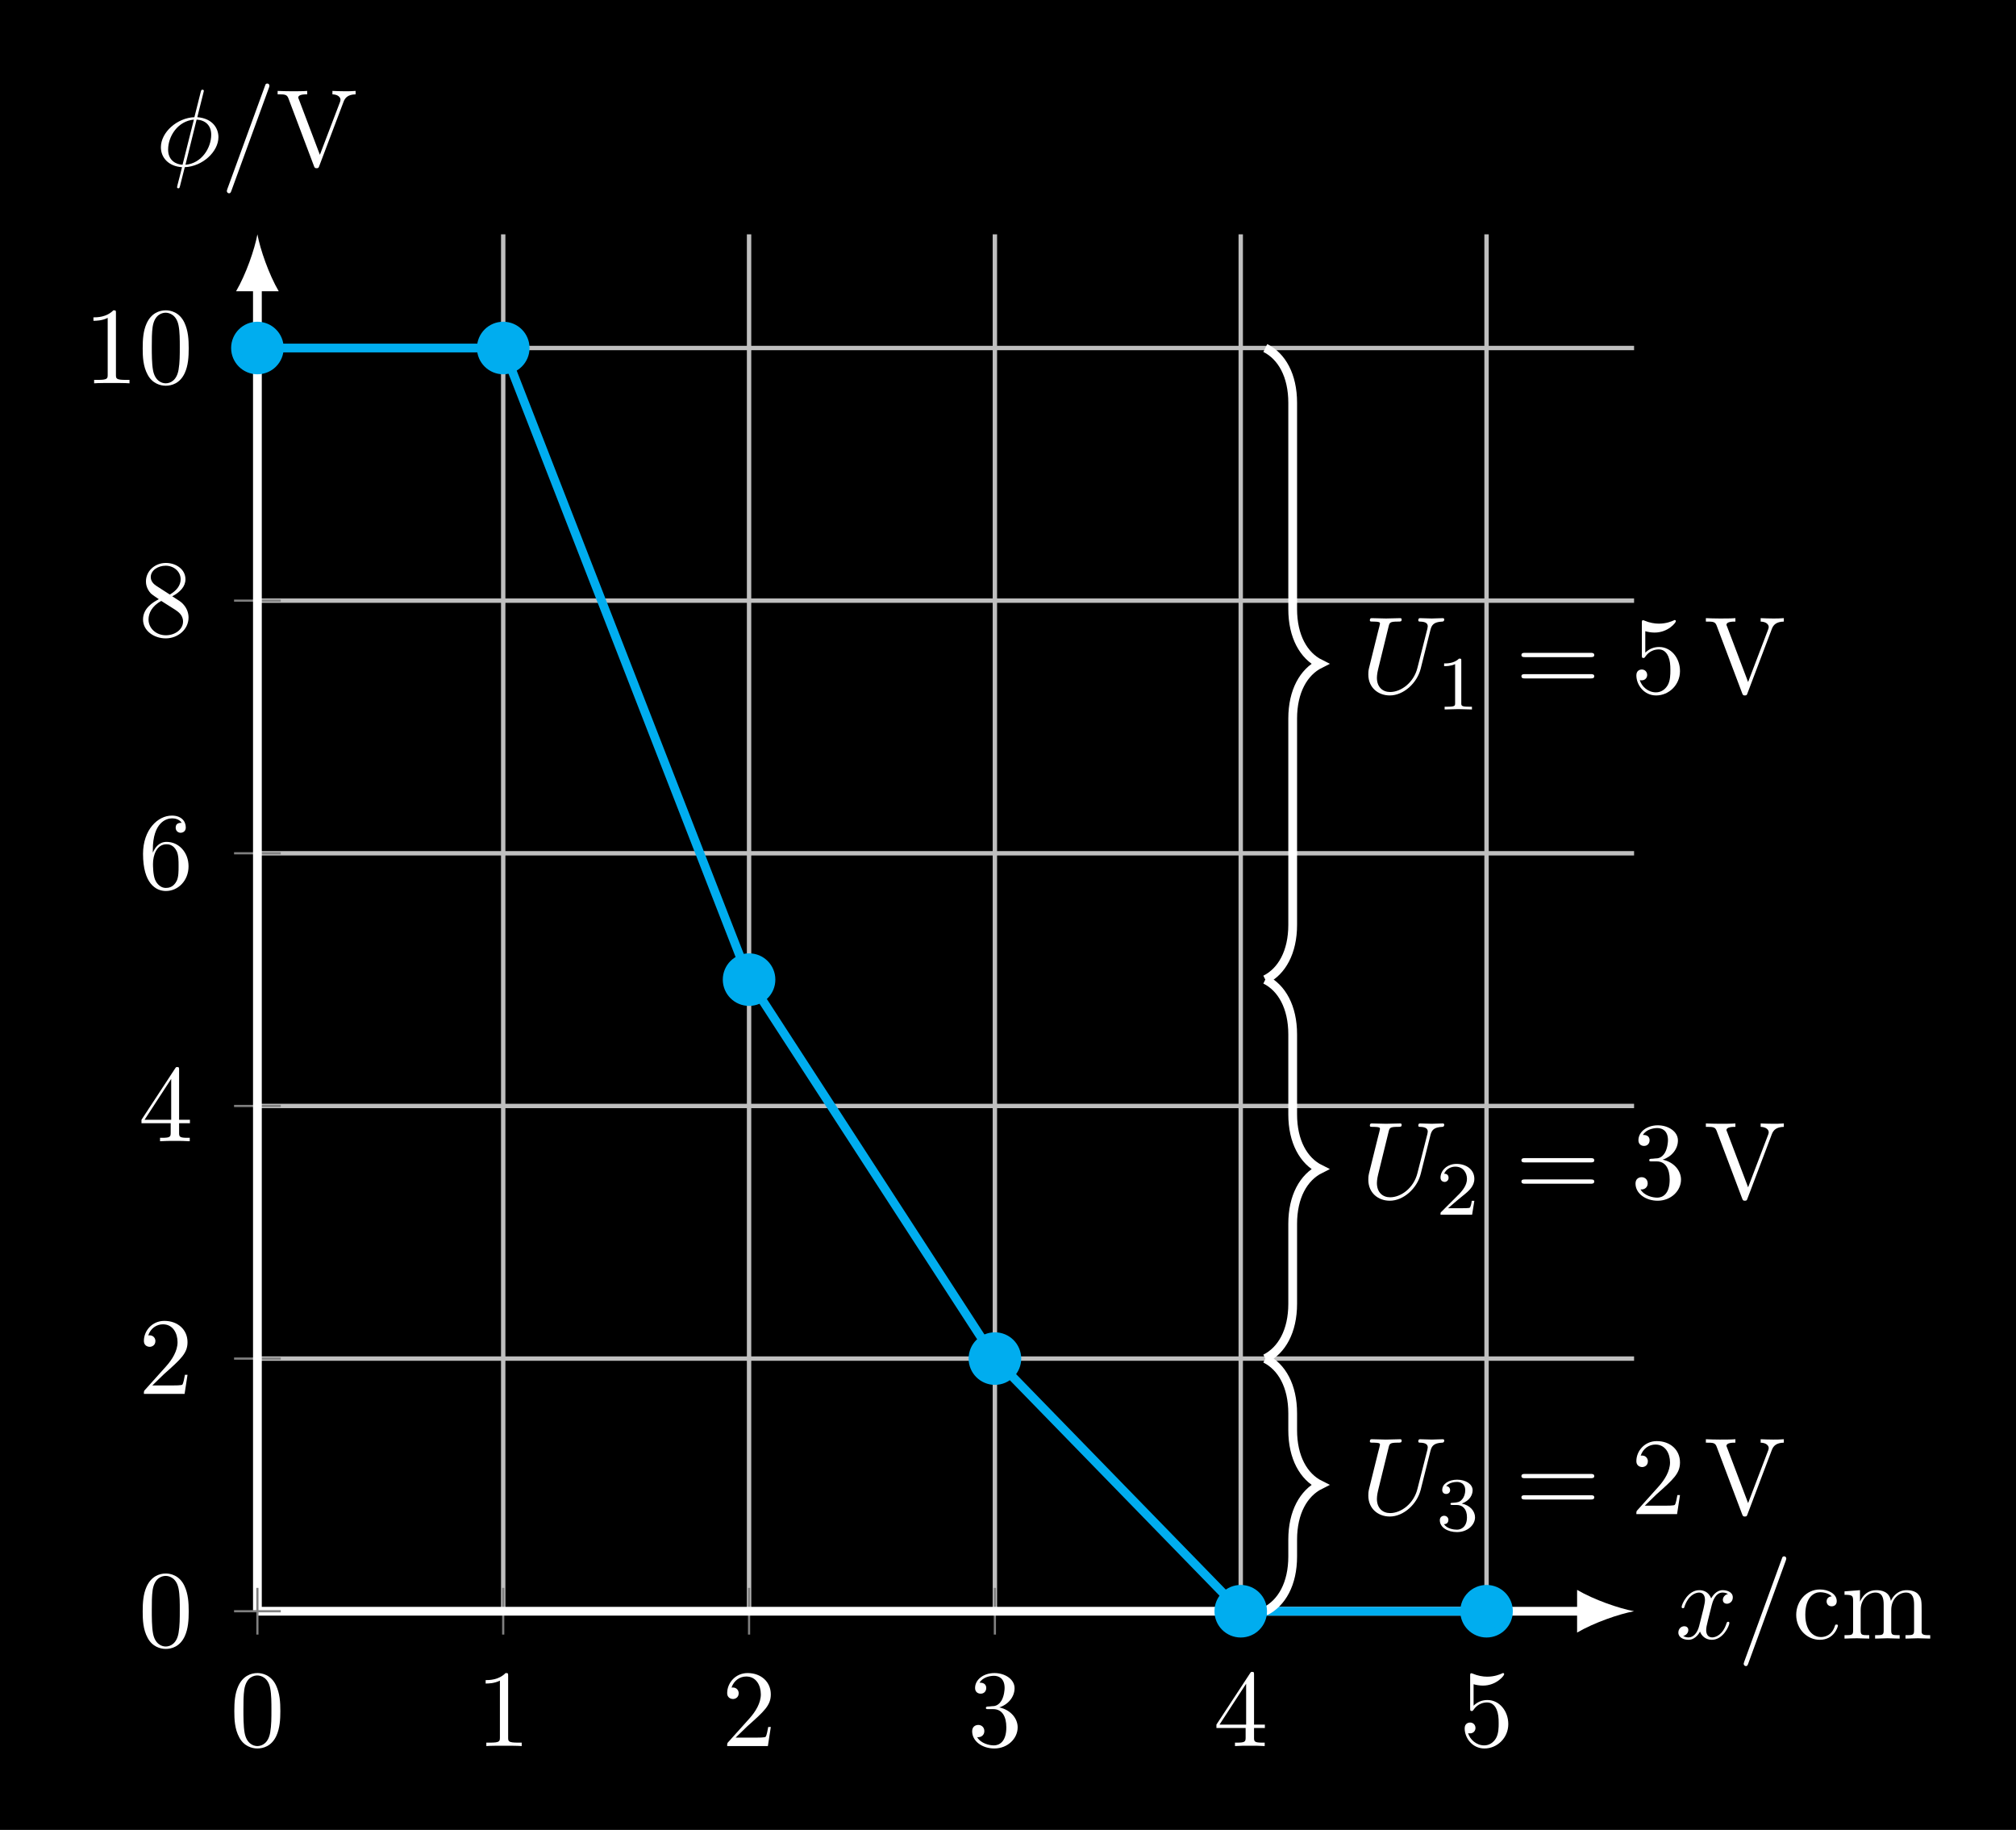
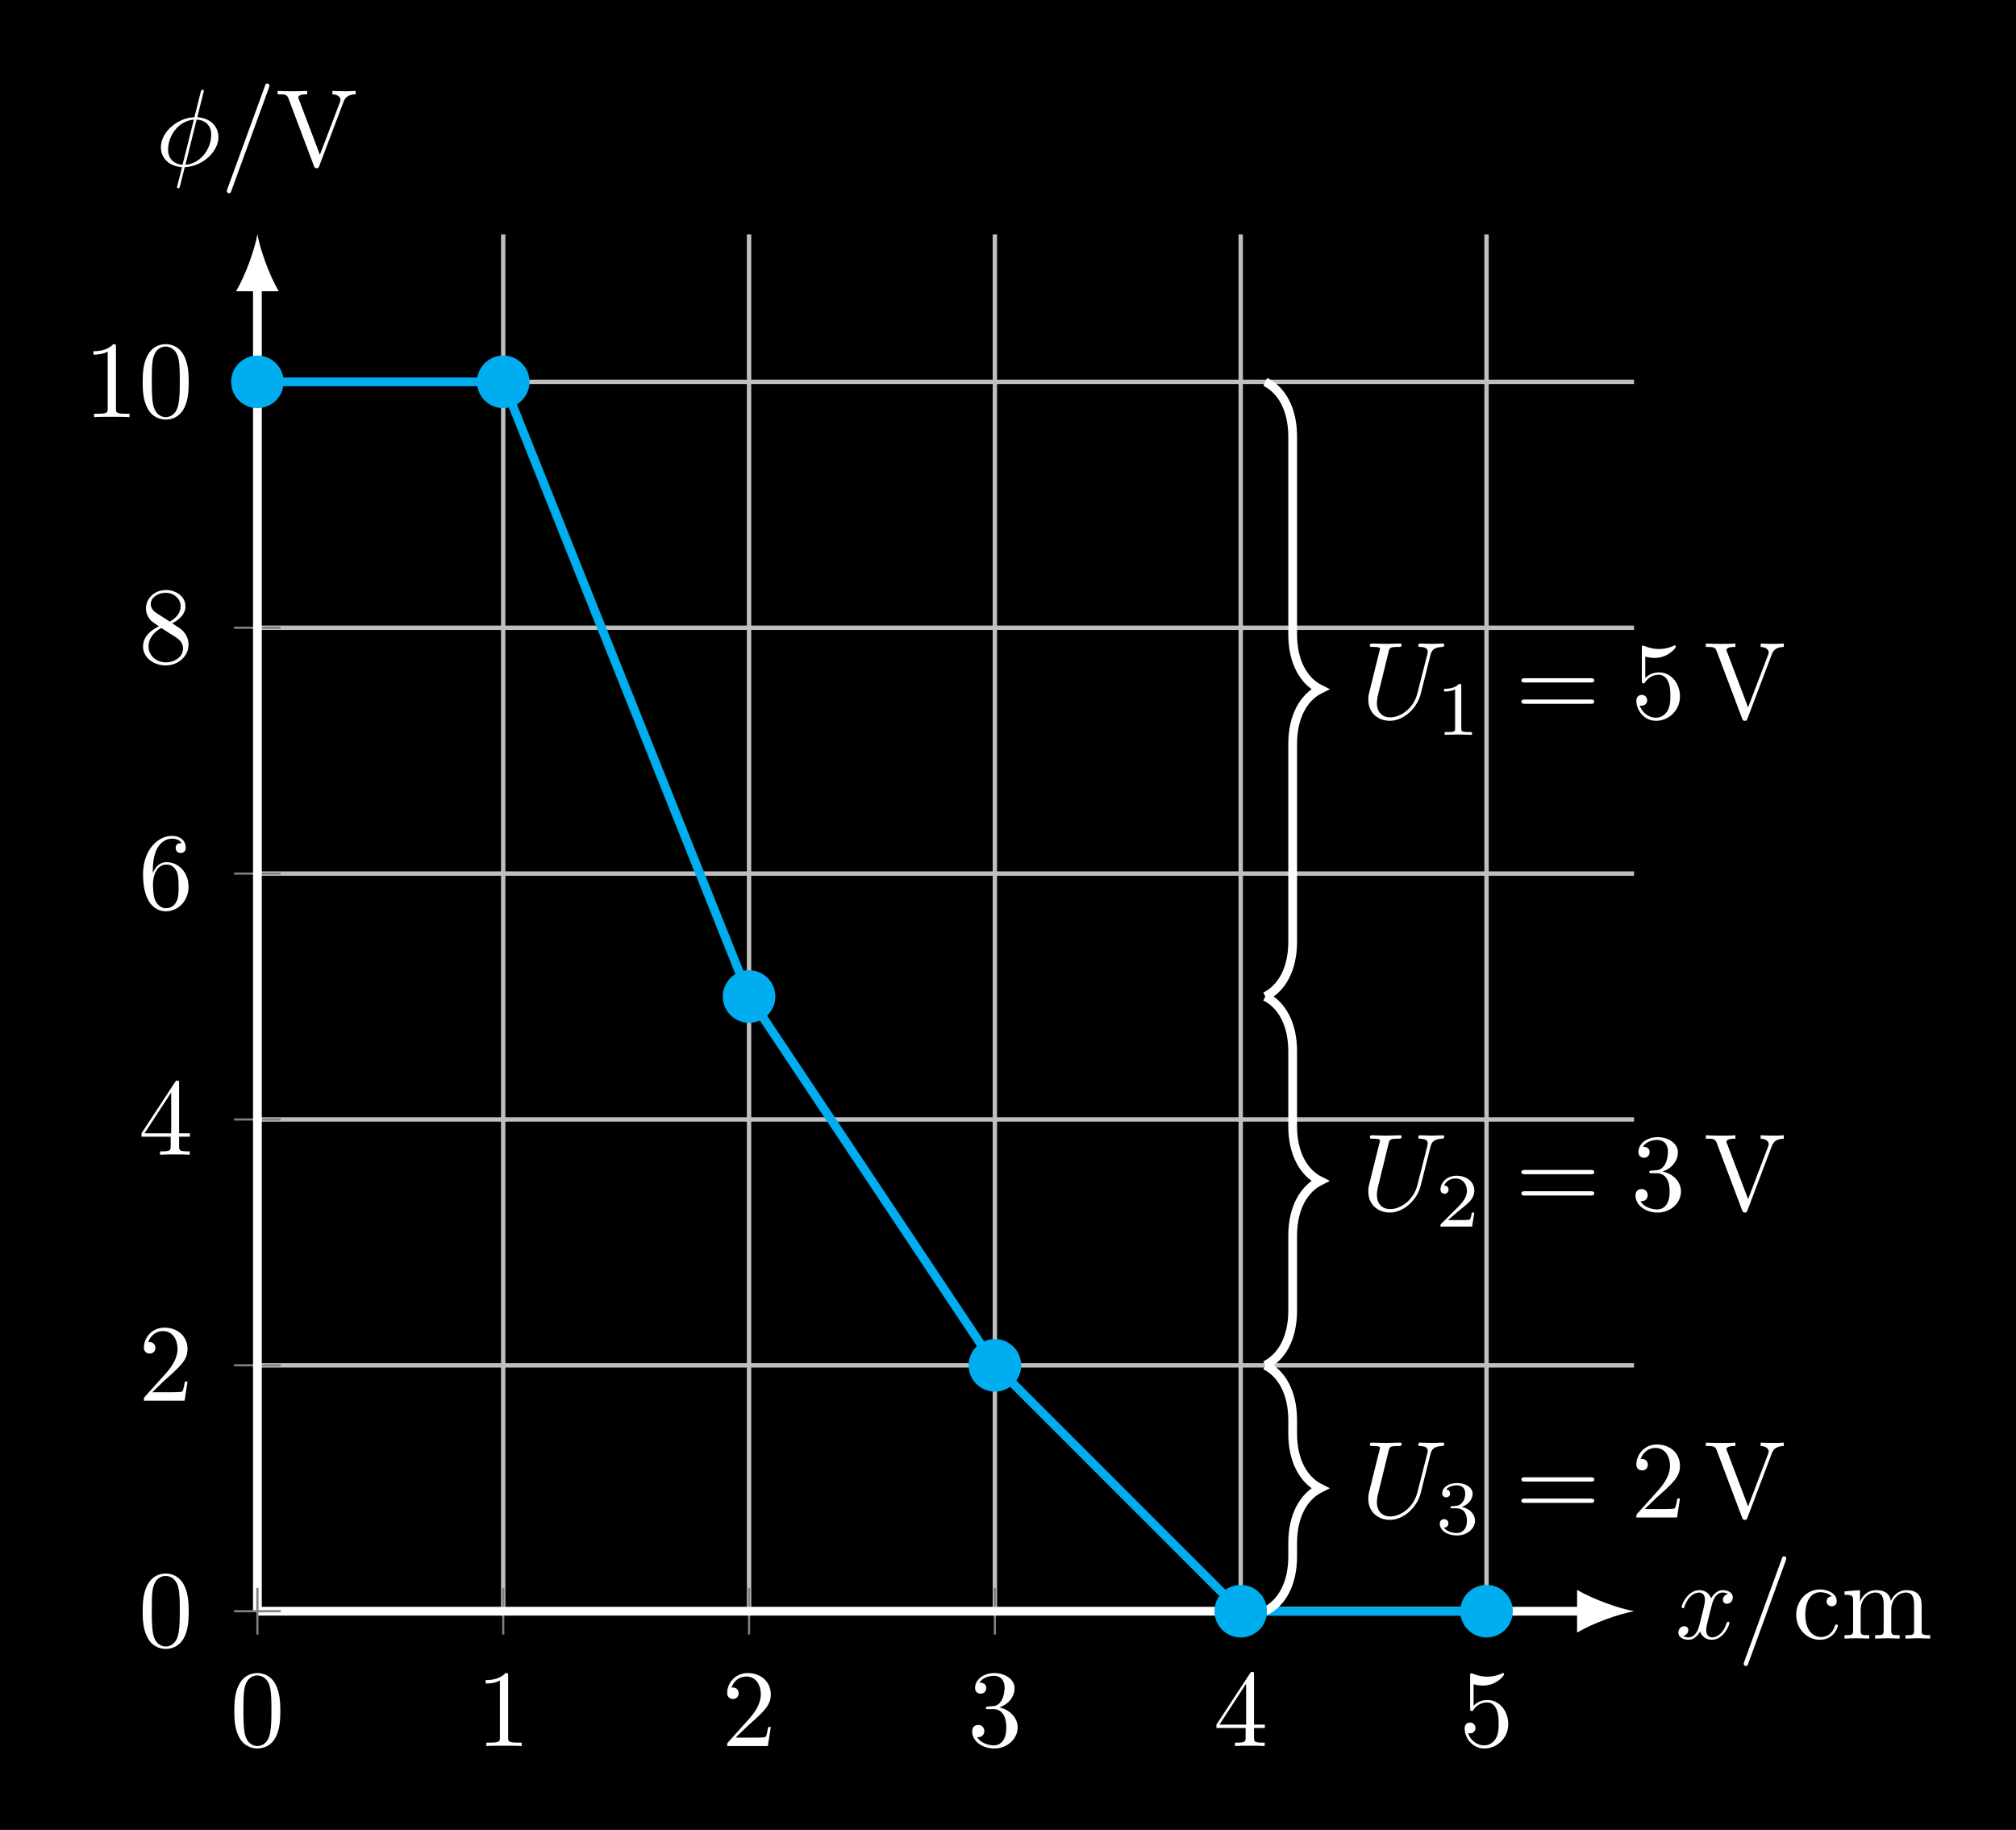
- <svg xmlns="http://www.w3.org/2000/svg" xmlns:xlink="http://www.w3.org/1999/xlink" width="183.41pt" height="166.438pt" viewBox="0 0 183.41 166.438" version="1.1">
+ <svg xmlns="http://www.w3.org/2000/svg" xmlns:xlink="http://www.w3.org/1999/xlink" width="183.412pt" height="166.439pt" viewBox="0 0 183.412 166.439" version="1.1">
  <defs>
    <g>
      <symbol overflow="visible" id="glyph0-0">
        <path style="stroke:none;" d="" />
      </symbol>
      <symbol overflow="visible" id="glyph0-1">
        <path style="stroke:none;" d="M 2.938 -6.375 C 2.938 -6.625 2.938 -6.641 2.703 -6.641 C 2.078 -6 1.203 -6 0.891 -6 L 0.891 -5.688 C 1.094 -5.688 1.672 -5.688 2.188 -5.953 L 2.188 -0.781 C 2.188 -0.422 2.156 -0.312 1.266 -0.312 L 0.953 -0.312 L 0.953 0 C 1.297 -0.031 2.156 -0.031 2.562 -0.031 C 2.953 -0.031 3.828 -0.031 4.172 0 L 4.172 -0.312 L 3.859 -0.312 C 2.953 -0.312 2.938 -0.422 2.938 -0.781 Z M 2.938 -6.375 " />
      </symbol>
      <symbol overflow="visible" id="glyph0-2">
        <path style="stroke:none;" d="M 1.266 -0.766 L 2.328 -1.797 C 3.875 -3.172 4.469 -3.703 4.469 -4.703 C 4.469 -5.844 3.578 -6.641 2.359 -6.641 C 1.234 -6.641 0.5 -5.719 0.5 -4.828 C 0.5 -4.281 1 -4.281 1.031 -4.281 C 1.203 -4.281 1.547 -4.391 1.547 -4.812 C 1.547 -5.062 1.359 -5.328 1.016 -5.328 C 0.938 -5.328 0.922 -5.328 0.891 -5.312 C 1.109 -5.969 1.656 -6.328 2.234 -6.328 C 3.141 -6.328 3.562 -5.516 3.562 -4.703 C 3.562 -3.906 3.078 -3.125 2.516 -2.5 L 0.609 -0.375 C 0.5 -0.266 0.5 -0.234 0.5 0 L 4.203 0 L 4.469 -1.734 L 4.234 -1.734 C 4.172 -1.438 4.109 -1 4 -0.844 C 3.938 -0.766 3.281 -0.766 3.062 -0.766 Z M 1.266 -0.766 " />
      </symbol>
      <symbol overflow="visible" id="glyph0-3">
        <path style="stroke:none;" d="M 2.891 -3.516 C 3.703 -3.781 4.281 -4.469 4.281 -5.266 C 4.281 -6.078 3.406 -6.641 2.453 -6.641 C 1.453 -6.641 0.688 -6.047 0.688 -5.281 C 0.688 -4.953 0.906 -4.766 1.203 -4.766 C 1.5 -4.766 1.703 -4.984 1.703 -5.281 C 1.703 -5.766 1.234 -5.766 1.094 -5.766 C 1.391 -6.266 2.047 -6.391 2.406 -6.391 C 2.828 -6.391 3.375 -6.172 3.375 -5.281 C 3.375 -5.156 3.344 -4.578 3.094 -4.141 C 2.797 -3.656 2.453 -3.625 2.203 -3.625 C 2.125 -3.609 1.891 -3.594 1.812 -3.594 C 1.734 -3.578 1.672 -3.562 1.672 -3.469 C 1.672 -3.359 1.734 -3.359 1.906 -3.359 L 2.344 -3.359 C 3.156 -3.359 3.531 -2.688 3.531 -1.703 C 3.531 -0.344 2.844 -0.062 2.406 -0.062 C 1.969 -0.062 1.219 -0.234 0.875 -0.812 C 1.219 -0.766 1.531 -0.984 1.531 -1.359 C 1.531 -1.719 1.266 -1.922 0.984 -1.922 C 0.734 -1.922 0.422 -1.781 0.422 -1.344 C 0.422 -0.438 1.344 0.219 2.438 0.219 C 3.656 0.219 4.562 -0.688 4.562 -1.703 C 4.562 -2.516 3.922 -3.297 2.891 -3.516 Z M 2.891 -3.516 " />
      </symbol>
      <symbol overflow="visible" id="glyph0-4">
        <path style="stroke:none;" d="M 2.938 -1.641 L 2.938 -0.781 C 2.938 -0.422 2.906 -0.312 2.172 -0.312 L 1.969 -0.312 L 1.969 0 C 2.375 -0.031 2.891 -0.031 3.312 -0.031 C 3.734 -0.031 4.25 -0.031 4.672 0 L 4.672 -0.312 L 4.453 -0.312 C 3.719 -0.312 3.703 -0.422 3.703 -0.781 L 3.703 -1.641 L 4.688 -1.641 L 4.688 -1.953 L 3.703 -1.953 L 3.703 -6.484 C 3.703 -6.688 3.703 -6.75 3.531 -6.75 C 3.453 -6.75 3.422 -6.75 3.344 -6.625 L 0.281 -1.953 L 0.281 -1.641 Z M 2.984 -1.953 L 0.562 -1.953 L 2.984 -5.672 Z M 2.984 -1.953 " />
      </symbol>
      <symbol overflow="visible" id="glyph0-5">
        <path style="stroke:none;" d="M 4.469 -2 C 4.469 -3.188 3.656 -4.188 2.578 -4.188 C 2.109 -4.188 1.672 -4.031 1.312 -3.672 L 1.312 -5.625 C 1.516 -5.562 1.844 -5.5 2.156 -5.5 C 3.391 -5.5 4.094 -6.406 4.094 -6.531 C 4.094 -6.594 4.062 -6.641 3.984 -6.641 C 3.984 -6.641 3.953 -6.641 3.906 -6.609 C 3.703 -6.516 3.219 -6.312 2.547 -6.312 C 2.156 -6.312 1.688 -6.391 1.219 -6.594 C 1.141 -6.625 1.125 -6.625 1.109 -6.625 C 1 -6.625 1 -6.547 1 -6.391 L 1 -3.438 C 1 -3.266 1 -3.188 1.141 -3.188 C 1.219 -3.188 1.234 -3.203 1.281 -3.266 C 1.391 -3.422 1.75 -3.969 2.562 -3.969 C 3.078 -3.969 3.328 -3.516 3.406 -3.328 C 3.562 -2.953 3.594 -2.578 3.594 -2.078 C 3.594 -1.719 3.594 -1.125 3.344 -0.703 C 3.109 -0.312 2.734 -0.062 2.281 -0.062 C 1.562 -0.062 0.984 -0.594 0.812 -1.172 C 0.844 -1.172 0.875 -1.156 0.984 -1.156 C 1.312 -1.156 1.484 -1.406 1.484 -1.641 C 1.484 -1.891 1.312 -2.141 0.984 -2.141 C 0.844 -2.141 0.5 -2.062 0.5 -1.609 C 0.5 -0.75 1.188 0.219 2.297 0.219 C 3.453 0.219 4.469 -0.734 4.469 -2 Z M 4.469 -2 " />
      </symbol>
      <symbol overflow="visible" id="glyph0-6">
        <path style="stroke:none;" d="M 1.312 -3.266 L 1.312 -3.516 C 1.312 -6.031 2.547 -6.391 3.062 -6.391 C 3.297 -6.391 3.719 -6.328 3.938 -5.984 C 3.781 -5.984 3.391 -5.984 3.391 -5.547 C 3.391 -5.234 3.625 -5.078 3.844 -5.078 C 4 -5.078 4.312 -5.172 4.312 -5.562 C 4.312 -6.156 3.875 -6.641 3.047 -6.641 C 1.766 -6.641 0.422 -5.359 0.422 -3.156 C 0.422 -0.484 1.578 0.219 2.5 0.219 C 3.609 0.219 4.562 -0.719 4.562 -2.031 C 4.562 -3.297 3.672 -4.25 2.562 -4.25 C 1.891 -4.25 1.516 -3.75 1.312 -3.266 Z M 2.5 -0.062 C 1.875 -0.062 1.578 -0.656 1.516 -0.812 C 1.328 -1.281 1.328 -2.078 1.328 -2.25 C 1.328 -3.031 1.656 -4.031 2.547 -4.031 C 2.719 -4.031 3.172 -4.031 3.484 -3.406 C 3.656 -3.047 3.656 -2.531 3.656 -2.047 C 3.656 -1.562 3.656 -1.062 3.484 -0.703 C 3.188 -0.109 2.734 -0.062 2.5 -0.062 Z M 2.5 -0.062 " />
      </symbol>
      <symbol overflow="visible" id="glyph0-7">
        <path style="stroke:none;" d="M 1.625 -4.562 C 1.172 -4.859 1.125 -5.188 1.125 -5.359 C 1.125 -5.969 1.781 -6.391 2.484 -6.391 C 3.203 -6.391 3.844 -5.875 3.844 -5.156 C 3.844 -4.578 3.453 -4.109 2.859 -3.766 Z M 3.078 -3.609 C 3.797 -3.984 4.281 -4.5 4.281 -5.156 C 4.281 -6.078 3.406 -6.641 2.5 -6.641 C 1.5 -6.641 0.688 -5.906 0.688 -4.969 C 0.688 -4.797 0.703 -4.344 1.125 -3.875 C 1.234 -3.766 1.609 -3.516 1.859 -3.344 C 1.281 -3.047 0.422 -2.5 0.422 -1.5 C 0.422 -0.453 1.438 0.219 2.484 0.219 C 3.609 0.219 4.562 -0.609 4.562 -1.672 C 4.562 -2.031 4.453 -2.484 4.062 -2.906 C 3.875 -3.109 3.719 -3.203 3.078 -3.609 Z M 2.078 -3.188 L 3.312 -2.406 C 3.594 -2.219 4.062 -1.922 4.062 -1.312 C 4.062 -0.578 3.312 -0.062 2.5 -0.062 C 1.641 -0.062 0.922 -0.672 0.922 -1.5 C 0.922 -2.078 1.234 -2.719 2.078 -3.188 Z M 2.078 -3.188 " />
      </symbol>
      <symbol overflow="visible" id="glyph0-8">
        <path style="stroke:none;" d="M 4.578 -3.188 C 4.578 -3.984 4.531 -4.781 4.188 -5.516 C 3.734 -6.484 2.906 -6.641 2.5 -6.641 C 1.891 -6.641 1.172 -6.375 0.75 -5.453 C 0.438 -4.766 0.391 -3.984 0.391 -3.188 C 0.391 -2.438 0.422 -1.547 0.844 -0.781 C 1.266 0.016 2 0.219 2.484 0.219 C 3.016 0.219 3.781 0.016 4.219 -0.938 C 4.531 -1.625 4.578 -2.406 4.578 -3.188 Z M 2.484 0 C 2.094 0 1.5 -0.25 1.328 -1.203 C 1.219 -1.797 1.219 -2.719 1.219 -3.312 C 1.219 -3.953 1.219 -4.609 1.297 -5.141 C 1.484 -6.328 2.234 -6.422 2.484 -6.422 C 2.812 -6.422 3.469 -6.234 3.656 -5.25 C 3.766 -4.688 3.766 -3.938 3.766 -3.312 C 3.766 -2.562 3.766 -1.891 3.656 -1.25 C 3.5 -0.297 2.938 0 2.484 0 Z M 2.484 0 " />
      </symbol>
      <symbol overflow="visible" id="glyph0-9">
        <path style="stroke:none;" d="M 6.844 -3.266 C 7 -3.266 7.188 -3.266 7.188 -3.453 C 7.188 -3.656 7 -3.656 6.859 -3.656 L 0.891 -3.656 C 0.75 -3.656 0.562 -3.656 0.562 -3.453 C 0.562 -3.266 0.75 -3.266 0.891 -3.266 Z M 6.859 -1.328 C 7 -1.328 7.188 -1.328 7.188 -1.531 C 7.188 -1.719 7 -1.719 6.844 -1.719 L 0.891 -1.719 C 0.75 -1.719 0.562 -1.719 0.562 -1.531 C 0.562 -1.328 0.75 -1.328 0.891 -1.328 Z M 6.859 -1.328 " />
      </symbol>
      <symbol overflow="visible" id="glyph0-10">
        <path style="stroke:none;" d="M 6.188 -5.828 C 6.328 -6.203 6.594 -6.484 7.281 -6.5 L 7.281 -6.812 C 6.969 -6.781 6.562 -6.781 6.312 -6.781 C 6.016 -6.781 5.438 -6.797 5.172 -6.812 L 5.172 -6.5 C 5.688 -6.484 5.906 -6.234 5.906 -6 C 5.906 -5.922 5.875 -5.859 5.859 -5.797 L 4.031 -1 L 2.125 -6.031 C 2.062 -6.172 2.062 -6.188 2.062 -6.203 C 2.062 -6.5 2.625 -6.5 2.875 -6.5 L 2.875 -6.812 C 2.516 -6.781 1.828 -6.781 1.453 -6.781 C 0.984 -6.781 0.547 -6.797 0.188 -6.812 L 0.188 -6.5 C 0.844 -6.5 1.031 -6.5 1.172 -6.125 L 3.484 0 C 3.547 0.188 3.594 0.219 3.734 0.219 C 3.891 0.219 3.922 0.172 3.969 0.031 Z M 6.188 -5.828 " />
      </symbol>
      <symbol overflow="visible" id="glyph0-11">
        <path style="stroke:none;" d="M 1.172 -2.172 C 1.172 -3.797 1.984 -4.219 2.516 -4.219 C 2.609 -4.219 3.234 -4.203 3.578 -3.844 C 3.172 -3.812 3.109 -3.516 3.109 -3.391 C 3.109 -3.125 3.297 -2.938 3.562 -2.938 C 3.828 -2.938 4.031 -3.094 4.031 -3.406 C 4.031 -4.078 3.266 -4.469 2.5 -4.469 C 1.25 -4.469 0.344 -3.391 0.344 -2.156 C 0.344 -0.875 1.328 0.109 2.484 0.109 C 3.812 0.109 4.141 -1.094 4.141 -1.188 C 4.141 -1.281 4.031 -1.281 4 -1.281 C 3.922 -1.281 3.891 -1.25 3.875 -1.188 C 3.594 -0.266 2.938 -0.141 2.578 -0.141 C 2.047 -0.141 1.172 -0.562 1.172 -2.172 Z M 1.172 -2.172 " />
      </symbol>
      <symbol overflow="visible" id="glyph0-12">
        <path style="stroke:none;" d="M 1.094 -3.422 L 1.094 -0.75 C 1.094 -0.312 0.984 -0.312 0.312 -0.312 L 0.312 0 C 0.672 -0.016 1.172 -0.031 1.453 -0.031 C 1.703 -0.031 2.219 -0.016 2.562 0 L 2.562 -0.312 C 1.891 -0.312 1.781 -0.312 1.781 -0.75 L 1.781 -2.594 C 1.781 -3.625 2.5 -4.188 3.125 -4.188 C 3.766 -4.188 3.875 -3.656 3.875 -3.078 L 3.875 -0.75 C 3.875 -0.312 3.766 -0.312 3.094 -0.312 L 3.094 0 C 3.438 -0.016 3.953 -0.031 4.219 -0.031 C 4.469 -0.031 5 -0.016 5.328 0 L 5.328 -0.312 C 4.672 -0.312 4.562 -0.312 4.562 -0.75 L 4.562 -2.594 C 4.562 -3.625 5.266 -4.188 5.906 -4.188 C 6.531 -4.188 6.641 -3.656 6.641 -3.078 L 6.641 -0.75 C 6.641 -0.312 6.531 -0.312 5.859 -0.312 L 5.859 0 C 6.203 -0.016 6.719 -0.031 6.984 -0.031 C 7.25 -0.031 7.766 -0.016 8.109 0 L 8.109 -0.312 C 7.594 -0.312 7.344 -0.312 7.328 -0.609 L 7.328 -2.516 C 7.328 -3.375 7.328 -3.672 7.016 -4.031 C 6.875 -4.203 6.547 -4.406 5.969 -4.406 C 5.141 -4.406 4.688 -3.812 4.531 -3.422 C 4.391 -4.297 3.656 -4.406 3.203 -4.406 C 2.469 -4.406 2 -3.984 1.719 -3.359 L 1.719 -4.406 L 0.312 -4.297 L 0.312 -3.984 C 1.016 -3.984 1.094 -3.922 1.094 -3.422 Z M 1.094 -3.422 " />
      </symbol>
      <symbol overflow="visible" id="glyph1-0">
        <path style="stroke:none;" d="" />
      </symbol>
      <symbol overflow="visible" id="glyph1-1">
        <path style="stroke:none;" d="M 6.328 -5.766 C 6.438 -6.172 6.609 -6.469 7.406 -6.5 C 7.453 -6.5 7.578 -6.516 7.578 -6.703 C 7.578 -6.703 7.578 -6.812 7.453 -6.812 C 7.125 -6.812 6.766 -6.781 6.438 -6.781 C 6.094 -6.781 5.719 -6.812 5.391 -6.812 C 5.328 -6.812 5.219 -6.812 5.219 -6.609 C 5.219 -6.5 5.312 -6.5 5.391 -6.5 C 5.969 -6.484 6.078 -6.281 6.078 -6.062 C 6.078 -6.031 6.047 -5.875 6.047 -5.859 L 5.141 -2.297 C 4.812 -0.953 3.656 -0.094 2.656 -0.094 C 1.984 -0.094 1.453 -0.531 1.453 -1.391 C 1.453 -1.406 1.453 -1.719 1.562 -2.156 L 2.516 -6.047 C 2.609 -6.406 2.625 -6.5 3.359 -6.5 C 3.625 -6.5 3.703 -6.5 3.703 -6.703 C 3.703 -6.812 3.594 -6.812 3.562 -6.812 C 3.281 -6.812 2.562 -6.781 2.281 -6.781 C 2 -6.781 1.281 -6.812 1 -6.812 C 0.922 -6.812 0.812 -6.812 0.812 -6.609 C 0.812 -6.5 0.891 -6.5 1.094 -6.5 C 1.109 -6.5 1.297 -6.5 1.469 -6.484 C 1.641 -6.453 1.734 -6.453 1.734 -6.312 C 1.734 -6.266 1.625 -5.844 1.562 -5.609 L 1.344 -4.734 C 1.25 -4.344 0.781 -2.469 0.734 -2.266 C 0.672 -2 0.672 -1.844 0.672 -1.688 C 0.672 -0.484 1.578 0.219 2.625 0.219 C 3.875 0.219 5.109 -0.906 5.438 -2.219 Z M 6.328 -5.766 " />
      </symbol>
      <symbol overflow="visible" id="glyph1-2">
        <path style="stroke:none;" d="M 3.328 -3.016 C 3.391 -3.266 3.625 -4.188 4.312 -4.188 C 4.359 -4.188 4.609 -4.188 4.812 -4.062 C 4.531 -4 4.344 -3.766 4.344 -3.516 C 4.344 -3.359 4.453 -3.172 4.719 -3.172 C 4.938 -3.172 5.25 -3.344 5.25 -3.75 C 5.25 -4.266 4.672 -4.406 4.328 -4.406 C 3.75 -4.406 3.406 -3.875 3.281 -3.656 C 3.031 -4.312 2.5 -4.406 2.203 -4.406 C 1.172 -4.406 0.594 -3.125 0.594 -2.875 C 0.594 -2.766 0.703 -2.766 0.719 -2.766 C 0.797 -2.766 0.828 -2.797 0.844 -2.875 C 1.188 -3.938 1.844 -4.188 2.188 -4.188 C 2.375 -4.188 2.719 -4.094 2.719 -3.516 C 2.719 -3.203 2.547 -2.547 2.188 -1.141 C 2.031 -0.531 1.672 -0.109 1.234 -0.109 C 1.172 -0.109 0.953 -0.109 0.734 -0.234 C 0.984 -0.297 1.203 -0.5 1.203 -0.781 C 1.203 -1.047 0.984 -1.125 0.844 -1.125 C 0.531 -1.125 0.297 -0.875 0.297 -0.547 C 0.297 -0.094 0.781 0.109 1.219 0.109 C 1.891 0.109 2.25 -0.594 2.266 -0.641 C 2.391 -0.281 2.75 0.109 3.344 0.109 C 4.375 0.109 4.938 -1.172 4.938 -1.422 C 4.938 -1.531 4.859 -1.531 4.828 -1.531 C 4.734 -1.531 4.719 -1.484 4.688 -1.422 C 4.359 -0.344 3.688 -0.109 3.375 -0.109 C 2.984 -0.109 2.828 -0.422 2.828 -0.766 C 2.828 -0.984 2.875 -1.203 2.984 -1.641 Z M 3.328 -3.016 " />
      </symbol>
      <symbol overflow="visible" id="glyph1-3">
        <path style="stroke:none;" d="M 4.375 -7.094 C 4.422 -7.234 4.422 -7.266 4.422 -7.281 C 4.422 -7.391 4.344 -7.484 4.234 -7.484 C 4.156 -7.484 4.094 -7.453 4.062 -7.391 L 0.594 2.109 C 0.547 2.25 0.547 2.281 0.547 2.297 C 0.547 2.406 0.641 2.5 0.75 2.5 C 0.875 2.5 0.906 2.422 0.969 2.25 Z M 4.375 -7.094 " />
      </symbol>
      <symbol overflow="visible" id="glyph1-4">
        <path style="stroke:none;" d="M 4.359 -6.672 C 4.359 -6.703 4.391 -6.812 4.391 -6.812 C 4.391 -6.828 4.391 -6.922 4.266 -6.922 C 4.172 -6.922 4.156 -6.891 4.109 -6.719 L 3.531 -4.422 C 1.953 -4.359 0.484 -3.047 0.484 -1.688 C 0.484 -0.734 1.188 0.047 2.406 0.125 C 2.328 0.422 2.25 0.75 2.172 1.062 C 2.047 1.531 1.953 1.906 1.953 1.938 C 1.953 2.031 2.031 2.047 2.078 2.047 C 2.125 2.047 2.141 2.031 2.172 2 C 2.188 1.984 2.25 1.75 2.281 1.609 L 2.656 0.125 C 4.266 0.062 5.719 -1.281 5.719 -2.609 C 5.719 -3.406 5.188 -4.312 3.797 -4.422 Z M 2.453 -0.094 C 1.859 -0.125 1.141 -0.484 1.141 -1.469 C 1.141 -2.672 2 -4.062 3.484 -4.203 Z M 3.734 -4.203 C 4.5 -4.156 5.062 -3.703 5.062 -2.828 C 5.062 -1.641 4.203 -0.219 2.719 -0.094 Z M 3.734 -4.203 " />
      </symbol>
      <symbol overflow="visible" id="glyph2-0">
        <path style="stroke:none;" d="" />
      </symbol>
      <symbol overflow="visible" id="glyph2-1">
        <path style="stroke:none;" d="M 2.328 -4.438 C 2.328 -4.625 2.328 -4.625 2.125 -4.625 C 1.672 -4.188 1.047 -4.188 0.766 -4.188 L 0.766 -3.938 C 0.922 -3.938 1.391 -3.938 1.766 -4.125 L 1.766 -0.578 C 1.766 -0.344 1.766 -0.25 1.078 -0.25 L 0.812 -0.25 L 0.812 0 C 0.938 0 1.797 -0.031 2.047 -0.031 C 2.266 -0.031 3.141 0 3.297 0 L 3.297 -0.25 L 3.031 -0.25 C 2.328 -0.25 2.328 -0.344 2.328 -0.578 Z M 2.328 -4.438 " />
      </symbol>
      <symbol overflow="visible" id="glyph2-2">
        <path style="stroke:none;" d="M 3.516 -1.266 L 3.281 -1.266 C 3.266 -1.109 3.188 -0.703 3.094 -0.641 C 3.047 -0.594 2.516 -0.594 2.406 -0.594 L 1.125 -0.594 C 1.859 -1.234 2.109 -1.438 2.516 -1.766 C 3.031 -2.172 3.516 -2.609 3.516 -3.266 C 3.516 -4.109 2.781 -4.625 1.891 -4.625 C 1.031 -4.625 0.438 -4.016 0.438 -3.375 C 0.438 -3.031 0.734 -2.984 0.812 -2.984 C 0.969 -2.984 1.172 -3.109 1.172 -3.359 C 1.172 -3.484 1.125 -3.734 0.766 -3.734 C 0.984 -4.219 1.453 -4.375 1.781 -4.375 C 2.484 -4.375 2.844 -3.828 2.844 -3.266 C 2.844 -2.656 2.406 -2.188 2.188 -1.938 L 0.516 -0.266 C 0.438 -0.203 0.438 -0.188 0.438 0 L 3.312 0 Z M 3.516 -1.266 " />
      </symbol>
      <symbol overflow="visible" id="glyph2-3">
        <path style="stroke:none;" d="M 1.906 -2.328 C 2.453 -2.328 2.844 -1.953 2.844 -1.203 C 2.844 -0.344 2.328 -0.078 1.938 -0.078 C 1.656 -0.078 1.031 -0.156 0.75 -0.578 C 1.078 -0.578 1.156 -0.812 1.156 -0.969 C 1.156 -1.188 0.984 -1.344 0.766 -1.344 C 0.578 -1.344 0.375 -1.219 0.375 -0.938 C 0.375 -0.281 1.094 0.141 1.938 0.141 C 2.906 0.141 3.578 -0.516 3.578 -1.203 C 3.578 -1.75 3.141 -2.297 2.375 -2.453 C 3.094 -2.719 3.359 -3.234 3.359 -3.672 C 3.359 -4.219 2.734 -4.625 1.953 -4.625 C 1.188 -4.625 0.594 -4.25 0.594 -3.688 C 0.594 -3.453 0.75 -3.328 0.953 -3.328 C 1.172 -3.328 1.312 -3.484 1.312 -3.672 C 1.312 -3.875 1.172 -4.031 0.953 -4.047 C 1.203 -4.344 1.672 -4.422 1.938 -4.422 C 2.25 -4.422 2.688 -4.266 2.688 -3.672 C 2.688 -3.375 2.594 -3.047 2.406 -2.844 C 2.188 -2.578 1.984 -2.562 1.641 -2.531 C 1.469 -2.516 1.453 -2.516 1.422 -2.516 C 1.406 -2.516 1.344 -2.5 1.344 -2.422 C 1.344 -2.328 1.406 -2.328 1.531 -2.328 Z M 1.906 -2.328 " />
      </symbol>
    </g>
    <clipPath id="clip1">
      <path d="M 0 0 L 183.41 0 L 183.41 166.438 L 0 166.438 Z M 0 0 " />
    </clipPath>
  </defs>
  <g id="surface1">
    <g clip-path="url(#clip1)" clip-rule="nonzero">
      <path style=" stroke:none;fill-rule:nonzero;fill:rgb(0%,0%,0%);fill-opacity:1;" d="M 0 166.438 L 0 0 L 183.414 0 L 183.414 166.438 Z M 0 166.438 " />
      <path style=" stroke:none;fill-rule:nonzero;fill:rgb(0%,0%,0%);fill-opacity:1;" d="M 0 166.438 L 0 0 L 183.414 0 L 183.414 166.438 Z M 0 166.438 " />
    </g>
-     <path style="fill:none;stroke-width:0.399;stroke-linecap:butt;stroke-linejoin:miter;stroke:rgb(75%,75%,75%);stroke-opacity:1;stroke-miterlimit:10;" d="M 22.363 -0.001 L 22.363 125.246 M 44.73 -0.001 L 44.73 125.246 M 67.094 -0.001 L 67.094 125.246 M 89.461 -0.001 L 89.461 125.246 M 111.824 -0.001 L 111.824 125.246 " transform="matrix(1,0,0,-1,23.418,146.562)" />
-     <path style="fill:none;stroke-width:0.399;stroke-linecap:butt;stroke-linejoin:miter;stroke:rgb(75%,75%,75%);stroke-opacity:1;stroke-miterlimit:10;" d="M -0 22.98 L 125.246 22.98 M -0 45.96 L 125.246 45.96 M -0 68.945 L 125.246 68.945 M -0 91.925 L 125.246 91.925 M -0 114.906 L 125.246 114.906 " transform="matrix(1,0,0,-1,23.418,146.562)" />
-     <path style="fill:none;stroke-width:0.199;stroke-linecap:butt;stroke-linejoin:miter;stroke:rgb(50%,50%,50%);stroke-opacity:1;stroke-miterlimit:10;" d="M 22.363 -2.126 L 22.363 2.124 M 44.73 -2.126 L 44.73 2.124 M 67.094 -2.126 L 67.094 2.124 M 89.461 -2.126 L 89.461 2.124 M 111.824 -2.126 L 111.824 2.124 " transform="matrix(1,0,0,-1,23.418,146.562)" />
-     <path style="fill:none;stroke-width:0.199;stroke-linecap:butt;stroke-linejoin:miter;stroke:rgb(50%,50%,50%);stroke-opacity:1;stroke-miterlimit:10;" d="M -2.125 22.98 L 2.125 22.98 M -2.125 45.96 L 2.125 45.96 M -2.125 68.945 L 2.125 68.945 M -2.125 91.925 L 2.125 91.925 M -2.125 114.906 L 2.125 114.906 " transform="matrix(1,0,0,-1,23.418,146.562)" />
-     <path style="fill:none;stroke-width:0.797;stroke-linecap:butt;stroke-linejoin:miter;stroke:rgb(100%,100%,100%);stroke-opacity:1;stroke-miterlimit:10;" d="M -0 -0.001 L 120.582 -0.001 " transform="matrix(1,0,0,-1,23.418,146.562)" />
+     <path style="fill:none;stroke-width:0.399;stroke-linecap:butt;stroke-linejoin:miter;stroke:rgb(75%,75%,75%);stroke-opacity:1;stroke-miterlimit:10;" d="M 22.363 0.001 L 22.363 125.247 M 44.73 0.001 L 44.73 125.247 M 67.094 0.001 L 67.094 125.247 M 89.461 0.001 L 89.461 125.247 M 111.824 0.001 L 111.824 125.247 " transform="matrix(1,0,0,-1,23.418,146.563)" />
+     <path style="fill:none;stroke-width:0.399;stroke-linecap:butt;stroke-linejoin:miter;stroke:rgb(75%,75%,75%);stroke-opacity:1;stroke-miterlimit:10;" d="M -0 22.368 L 125.246 22.368 M -0 44.731 L 125.246 44.731 M -0 67.098 L 125.246 67.098 M -0 89.461 L 125.246 89.461 M -0 111.829 L 125.246 111.829 " transform="matrix(1,0,0,-1,23.418,146.563)" />
+     <path style="fill:none;stroke-width:0.199;stroke-linecap:butt;stroke-linejoin:miter;stroke:rgb(50%,50%,50%);stroke-opacity:1;stroke-miterlimit:10;" d="M 22.363 -2.124 L 22.363 2.126 M 44.73 -2.124 L 44.73 2.126 M 67.094 -2.124 L 67.094 2.126 M 89.461 -2.124 L 89.461 2.126 M 111.824 -2.124 L 111.824 2.126 " transform="matrix(1,0,0,-1,23.418,146.563)" />
+     <path style="fill:none;stroke-width:0.199;stroke-linecap:butt;stroke-linejoin:miter;stroke:rgb(50%,50%,50%);stroke-opacity:1;stroke-miterlimit:10;" d="M -2.125 22.368 L 2.125 22.368 M -2.125 44.731 L 2.125 44.731 M -2.125 67.098 L 2.125 67.098 M -2.125 89.461 L 2.125 89.461 M -2.125 111.829 L 2.125 111.829 " transform="matrix(1,0,0,-1,23.418,146.563)" />
+     <path style="fill:none;stroke-width:0.797;stroke-linecap:butt;stroke-linejoin:miter;stroke:rgb(100%,100%,100%);stroke-opacity:1;stroke-miterlimit:10;" d="M -0 0.001 L 120.582 0.001 " transform="matrix(1,0,0,-1,23.418,146.563)" />
    <path style=" stroke:none;fill-rule:nonzero;fill:rgb(100%,100%,100%);fill-opacity:1;" d="M 148.664 146.562 C 147.281 146.305 145.035 145.527 143.48 144.621 L 143.48 148.504 C 145.035 147.598 147.281 146.82 148.664 146.562 " />
-     <path style="fill:none;stroke-width:0.797;stroke-linecap:butt;stroke-linejoin:miter;stroke:rgb(100%,100%,100%);stroke-opacity:1;stroke-miterlimit:10;" d="M -0 -0.001 L -0 120.585 " transform="matrix(1,0,0,-1,23.418,146.562)" />
+     <path style="fill:none;stroke-width:0.797;stroke-linecap:butt;stroke-linejoin:miter;stroke:rgb(100%,100%,100%);stroke-opacity:1;stroke-miterlimit:10;" d="M -0 0.001 L -0 120.586 " transform="matrix(1,0,0,-1,23.418,146.563)" />
    <path style=" stroke:none;fill-rule:nonzero;fill:rgb(100%,100%,100%);fill-opacity:1;" d="M 23.418 21.316 C 23.16 22.695 22.383 24.941 21.477 26.496 L 25.359 26.496 C 24.453 24.941 23.676 22.695 23.418 21.316 " />
    <g style="fill:rgb(100%,100%,100%);fill-opacity:1;">
-       <use xlink:href="#glyph0-1" x="43.292" y="158.828" />
+       <use xlink:href="#glyph0-1" x="43.292" y="158.829" />
    </g>
    <g style="fill:rgb(100%,100%,100%);fill-opacity:1;">
-       <use xlink:href="#glyph0-2" x="65.657" y="158.828" />
+       <use xlink:href="#glyph0-2" x="65.657" y="158.829" />
    </g>
    <g style="fill:rgb(100%,100%,100%);fill-opacity:1;">
-       <use xlink:href="#glyph0-3" x="88.022" y="158.828" />
+       <use xlink:href="#glyph0-3" x="88.022" y="158.829" />
    </g>
    <g style="fill:rgb(100%,100%,100%);fill-opacity:1;">
-       <use xlink:href="#glyph0-4" x="110.386" y="158.828" />
+       <use xlink:href="#glyph0-4" x="110.386" y="158.829" />
    </g>
    <g style="fill:rgb(100%,100%,100%);fill-opacity:1;">
-       <use xlink:href="#glyph0-5" x="132.751" y="158.828" />
+       <use xlink:href="#glyph0-5" x="132.751" y="158.829" />
    </g>
    <g style="fill:rgb(100%,100%,100%);fill-opacity:1;">
-       <use xlink:href="#glyph0-2" x="12.591" y="126.792" />
+       <use xlink:href="#glyph0-2" x="12.591" y="127.408" />
    </g>
    <g style="fill:rgb(100%,100%,100%);fill-opacity:1;">
-       <use xlink:href="#glyph0-4" x="12.591" y="103.811" />
+       <use xlink:href="#glyph0-4" x="12.591" y="105.043" />
    </g>
    <g style="fill:rgb(100%,100%,100%);fill-opacity:1;">
-       <use xlink:href="#glyph0-6" x="12.591" y="80.83" />
+       <use xlink:href="#glyph0-6" x="12.591" y="82.677" />
    </g>
    <g style="fill:rgb(100%,100%,100%);fill-opacity:1;">
-       <use xlink:href="#glyph0-7" x="12.591" y="57.849" />
+       <use xlink:href="#glyph0-7" x="12.591" y="60.312" />
    </g>
    <g style="fill:rgb(100%,100%,100%);fill-opacity:1;">
-       <use xlink:href="#glyph0-1" x="7.61" y="34.868" />
-       <use xlink:href="#glyph0-8" x="12.591" y="34.868" />
+       <use xlink:href="#glyph0-1" x="7.61" y="37.946" />
+       <use xlink:href="#glyph0-8" x="12.591" y="37.946" />
    </g>
-     <path style="fill:none;stroke-width:0.199;stroke-linecap:butt;stroke-linejoin:miter;stroke:rgb(50%,50%,50%);stroke-opacity:1;stroke-miterlimit:10;" d="M -0 -2.126 L -0 2.124 " transform="matrix(1,0,0,-1,23.418,146.562)" />
+     <path style="fill:none;stroke-width:0.199;stroke-linecap:butt;stroke-linejoin:miter;stroke:rgb(50%,50%,50%);stroke-opacity:1;stroke-miterlimit:10;" d="M -0 -2.124 L -0 2.126 " transform="matrix(1,0,0,-1,23.418,146.563)" />
    <g style="fill:rgb(100%,100%,100%);fill-opacity:1;">
-       <use xlink:href="#glyph0-8" x="20.927" y="158.828" />
+       <use xlink:href="#glyph0-8" x="20.927" y="158.829" />
    </g>
-     <path style="fill:none;stroke-width:0.199;stroke-linecap:butt;stroke-linejoin:miter;stroke:rgb(50%,50%,50%);stroke-opacity:1;stroke-miterlimit:10;" d="M -2.125 -0.001 L 2.125 -0.001 " transform="matrix(1,0,0,-1,23.418,146.562)" />
+     <path style="fill:none;stroke-width:0.199;stroke-linecap:butt;stroke-linejoin:miter;stroke:rgb(50%,50%,50%);stroke-opacity:1;stroke-miterlimit:10;" d="M -2.125 0.001 L 2.125 0.001 " transform="matrix(1,0,0,-1,23.418,146.563)" />
    <g style="fill:rgb(100%,100%,100%);fill-opacity:1;">
-       <use xlink:href="#glyph0-8" x="12.591" y="149.772" />
+       <use xlink:href="#glyph0-8" x="12.591" y="149.774" />
    </g>
-     <path style="fill:none;stroke-width:0.797;stroke-linecap:butt;stroke-linejoin:miter;stroke:rgb(0%,67.839%,93.729%);stroke-opacity:1;stroke-miterlimit:10;" d="M -0 114.906 L 22.363 114.906 L 44.73 57.453 L 67.094 22.98 L 89.461 -0.001 L 111.824 -0.001 " transform="matrix(1,0,0,-1,23.418,146.562)" />
-     <path style="fill:none;stroke-width:0.797;stroke-linecap:butt;stroke-linejoin:miter;stroke:rgb(100%,100%,100%);stroke-opacity:1;stroke-miterlimit:10;" d="M 91.695 114.906 C 93.191 114.16 94.187 112.414 94.187 109.925 L 94.187 91.16 C 94.187 88.671 95.184 86.925 96.68 86.179 C 95.184 85.433 94.187 83.687 94.187 81.199 L 94.187 62.433 C 94.187 59.945 93.191 58.199 91.695 57.453 " transform="matrix(1,0,0,-1,23.418,146.562)" />
+     <path style="fill:none;stroke-width:0.797;stroke-linecap:butt;stroke-linejoin:miter;stroke:rgb(0%,67.839%,93.729%);stroke-opacity:1;stroke-miterlimit:10;" d="M -0 111.829 L 22.363 111.829 L 44.73 55.915 L 67.094 22.368 L 89.461 0.001 L 111.824 0.001 " transform="matrix(1,0,0,-1,23.418,146.563)" />
+     <path style="fill:none;stroke-width:0.797;stroke-linecap:butt;stroke-linejoin:miter;stroke:rgb(100%,100%,100%);stroke-opacity:1;stroke-miterlimit:10;" d="M 91.695 111.829 C 93.191 111.083 94.187 109.336 94.187 106.848 L 94.187 88.852 C 94.187 86.364 95.184 84.618 96.68 83.872 C 95.184 83.126 94.187 81.379 94.187 78.891 L 94.187 60.895 C 94.187 58.407 93.191 56.661 91.695 55.915 " transform="matrix(1,0,0,-1,23.418,146.563)" />
    <g style="fill:rgb(100%,100%,100%);fill-opacity:1;">
-       <use xlink:href="#glyph1-1" x="123.814" y="63.041" />
+       <use xlink:href="#glyph1-1" x="123.814" y="65.349" />
    </g>
    <g style="fill:rgb(100%,100%,100%);fill-opacity:1;">
-       <use xlink:href="#glyph2-1" x="130.616" y="64.535" />
+       <use xlink:href="#glyph2-1" x="130.616" y="66.843" />
    </g>
    <g style="fill:rgb(100%,100%,100%);fill-opacity:1;">
-       <use xlink:href="#glyph0-9" x="137.853" y="63.041" />
+       <use xlink:href="#glyph0-9" x="137.853" y="65.349" />
    </g>
    <g style="fill:rgb(100%,100%,100%);fill-opacity:1;">
-       <use xlink:href="#glyph0-5" x="148.372" y="63.041" />
+       <use xlink:href="#glyph0-5" x="148.372" y="65.349" />
    </g>
    <g style="fill:rgb(100%,100%,100%);fill-opacity:1;">
-       <use xlink:href="#glyph0-10" x="155.007" y="63.041" />
+       <use xlink:href="#glyph0-10" x="155.007" y="65.349" />
    </g>
-     <path style="fill:none;stroke-width:0.797;stroke-linecap:butt;stroke-linejoin:miter;stroke:rgb(100%,100%,100%);stroke-opacity:1;stroke-miterlimit:10;" d="M 91.695 57.453 C 93.191 56.707 94.187 54.96 94.187 52.472 L 94.187 45.199 C 94.187 42.707 95.184 40.964 96.68 40.218 C 95.184 39.468 94.187 37.726 94.187 35.234 L 94.187 27.964 C 94.187 25.472 93.191 23.73 91.695 22.98 " transform="matrix(1,0,0,-1,23.418,146.562)" />
+     <path style="fill:none;stroke-width:0.797;stroke-linecap:butt;stroke-linejoin:miter;stroke:rgb(100%,100%,100%);stroke-opacity:1;stroke-miterlimit:10;" d="M 91.695 55.915 C 93.191 55.168 94.187 53.422 94.187 50.934 L 94.187 44.122 C 94.187 41.629 95.184 39.887 96.68 39.141 C 95.184 38.391 94.187 36.649 94.187 34.157 L 94.187 27.348 C 94.187 24.856 93.191 23.114 91.695 22.368 " transform="matrix(1,0,0,-1,23.418,146.563)" />
    <g style="fill:rgb(100%,100%,100%);fill-opacity:1;">
-       <use xlink:href="#glyph1-1" x="123.814" y="109.003" />
+       <use xlink:href="#glyph1-1" x="123.814" y="110.08" />
    </g>
    <g style="fill:rgb(100%,100%,100%);fill-opacity:1;">
-       <use xlink:href="#glyph2-2" x="130.616" y="110.497" />
+       <use xlink:href="#glyph2-2" x="130.616" y="111.574" />
    </g>
    <g style="fill:rgb(100%,100%,100%);fill-opacity:1;">
-       <use xlink:href="#glyph0-9" x="137.853" y="109.003" />
+       <use xlink:href="#glyph0-9" x="137.853" y="110.08" />
    </g>
    <g style="fill:rgb(100%,100%,100%);fill-opacity:1;">
-       <use xlink:href="#glyph0-3" x="148.372" y="109.003" />
+       <use xlink:href="#glyph0-3" x="148.372" y="110.08" />
    </g>
    <g style="fill:rgb(100%,100%,100%);fill-opacity:1;">
-       <use xlink:href="#glyph0-10" x="155.007" y="109.003" />
+       <use xlink:href="#glyph0-10" x="155.007" y="110.08" />
    </g>
-     <path style="fill:none;stroke-width:0.797;stroke-linecap:butt;stroke-linejoin:miter;stroke:rgb(100%,100%,100%);stroke-opacity:1;stroke-miterlimit:10;" d="M 91.695 22.98 C 93.191 22.234 94.187 20.492 94.187 18 L 94.187 16.472 C 94.187 13.98 95.184 12.238 96.68 11.492 C 95.184 10.742 94.187 8.999 94.187 6.507 L 94.187 4.98 C 94.187 2.492 93.191 0.746 91.695 -0.001 " transform="matrix(1,0,0,-1,23.418,146.562)" />
+     <path style="fill:none;stroke-width:0.797;stroke-linecap:butt;stroke-linejoin:miter;stroke:rgb(100%,100%,100%);stroke-opacity:1;stroke-miterlimit:10;" d="M 91.695 22.368 C 93.191 21.618 94.187 19.875 94.187 17.383 L 94.187 16.165 C 94.187 13.672 95.184 11.93 96.68 11.184 C 95.184 10.434 94.187 8.692 94.187 6.2 L 94.187 4.981 C 94.187 2.489 93.191 0.747 91.695 0.001 " transform="matrix(1,0,0,-1,23.418,146.563)" />
    <g style="fill:rgb(100%,100%,100%);fill-opacity:1;">
-       <use xlink:href="#glyph1-1" x="123.814" y="137.729" />
+       <use xlink:href="#glyph1-1" x="123.814" y="138.037" />
    </g>
    <g style="fill:rgb(100%,100%,100%);fill-opacity:1;">
-       <use xlink:href="#glyph2-3" x="130.616" y="139.223" />
+       <use xlink:href="#glyph2-3" x="130.616" y="139.531" />
    </g>
    <g style="fill:rgb(100%,100%,100%);fill-opacity:1;">
-       <use xlink:href="#glyph0-9" x="137.853" y="137.729" />
+       <use xlink:href="#glyph0-9" x="137.853" y="138.037" />
    </g>
    <g style="fill:rgb(100%,100%,100%);fill-opacity:1;">
-       <use xlink:href="#glyph0-2" x="148.372" y="137.729" />
+       <use xlink:href="#glyph0-2" x="148.372" y="138.037" />
    </g>
    <g style="fill:rgb(100%,100%,100%);fill-opacity:1;">
-       <use xlink:href="#glyph0-10" x="155.007" y="137.729" />
+       <use xlink:href="#glyph0-10" x="155.007" y="138.037" />
    </g>
-     <path style="fill-rule:nonzero;fill:rgb(0%,67.839%,93.729%);fill-opacity:1;stroke-width:0.797;stroke-linecap:butt;stroke-linejoin:miter;stroke:rgb(0%,67.839%,93.729%);stroke-opacity:1;stroke-miterlimit:10;" d="M 1.992 114.906 C 1.992 116.007 1.102 116.898 -0 116.898 C -1.102 116.898 -1.992 116.007 -1.992 114.906 C -1.992 113.804 -1.102 112.914 -0 112.914 C 1.102 112.914 1.992 113.804 1.992 114.906 Z M 1.992 114.906 " transform="matrix(1,0,0,-1,23.418,146.562)" />
-     <path style="fill-rule:nonzero;fill:rgb(0%,67.839%,93.729%);fill-opacity:1;stroke-width:0.797;stroke-linecap:butt;stroke-linejoin:miter;stroke:rgb(0%,67.839%,93.729%);stroke-opacity:1;stroke-miterlimit:10;" d="M 24.359 114.906 C 24.359 116.007 23.465 116.898 22.363 116.898 C 21.266 116.898 20.371 116.007 20.371 114.906 C 20.371 113.804 21.266 112.914 22.363 112.914 C 23.465 112.914 24.359 113.804 24.359 114.906 Z M 24.359 114.906 " transform="matrix(1,0,0,-1,23.418,146.562)" />
-     <path style="fill-rule:nonzero;fill:rgb(0%,67.839%,93.729%);fill-opacity:1;stroke-width:0.797;stroke-linecap:butt;stroke-linejoin:miter;stroke:rgb(0%,67.839%,93.729%);stroke-opacity:1;stroke-miterlimit:10;" d="M 46.723 57.453 C 46.723 58.554 45.832 59.445 44.73 59.445 C 43.629 59.445 42.738 58.554 42.738 57.453 C 42.738 56.351 43.629 55.46 44.73 55.46 C 45.832 55.46 46.723 56.351 46.723 57.453 Z M 46.723 57.453 " transform="matrix(1,0,0,-1,23.418,146.562)" />
-     <path style="fill-rule:nonzero;fill:rgb(0%,67.839%,93.729%);fill-opacity:1;stroke-width:0.797;stroke-linecap:butt;stroke-linejoin:miter;stroke:rgb(0%,67.839%,93.729%);stroke-opacity:1;stroke-miterlimit:10;" d="M 69.09 22.98 C 69.09 24.082 68.195 24.972 67.094 24.972 C 65.996 24.972 65.102 24.082 65.102 22.98 C 65.102 21.882 65.996 20.988 67.094 20.988 C 68.195 20.988 69.09 21.882 69.09 22.98 Z M 69.09 22.98 " transform="matrix(1,0,0,-1,23.418,146.562)" />
-     <path style="fill-rule:nonzero;fill:rgb(0%,67.839%,93.729%);fill-opacity:1;stroke-width:0.797;stroke-linecap:butt;stroke-linejoin:miter;stroke:rgb(0%,67.839%,93.729%);stroke-opacity:1;stroke-miterlimit:10;" d="M 91.453 -0.001 C 91.453 1.101 90.562 1.992 89.461 1.992 C 88.359 1.992 87.469 1.101 87.469 -0.001 C 87.469 -1.102 88.359 -1.993 89.461 -1.993 C 90.562 -1.993 91.453 -1.102 91.453 -0.001 Z M 91.453 -0.001 " transform="matrix(1,0,0,-1,23.418,146.562)" />
-     <path style="fill-rule:nonzero;fill:rgb(0%,67.839%,93.729%);fill-opacity:1;stroke-width:0.797;stroke-linecap:butt;stroke-linejoin:miter;stroke:rgb(0%,67.839%,93.729%);stroke-opacity:1;stroke-miterlimit:10;" d="M 113.816 -0.001 C 113.816 1.101 112.926 1.992 111.824 1.992 C 110.727 1.992 109.832 1.101 109.832 -0.001 C 109.832 -1.102 110.727 -1.993 111.824 -1.993 C 112.926 -1.993 113.816 -1.102 113.816 -0.001 Z M 113.816 -0.001 " transform="matrix(1,0,0,-1,23.418,146.562)" />
+     <path style="fill-rule:nonzero;fill:rgb(0%,67.839%,93.729%);fill-opacity:1;stroke-width:0.797;stroke-linecap:butt;stroke-linejoin:miter;stroke:rgb(0%,67.839%,93.729%);stroke-opacity:1;stroke-miterlimit:10;" d="M 1.992 111.829 C 1.992 112.93 1.102 113.821 -0 113.821 C -1.102 113.821 -1.992 112.93 -1.992 111.829 C -1.992 110.727 -1.102 109.836 -0 109.836 C 1.102 109.836 1.992 110.727 1.992 111.829 Z M 1.992 111.829 " transform="matrix(1,0,0,-1,23.418,146.563)" />
+     <path style="fill-rule:nonzero;fill:rgb(0%,67.839%,93.729%);fill-opacity:1;stroke-width:0.797;stroke-linecap:butt;stroke-linejoin:miter;stroke:rgb(0%,67.839%,93.729%);stroke-opacity:1;stroke-miterlimit:10;" d="M 24.359 111.829 C 24.359 112.93 23.465 113.821 22.363 113.821 C 21.266 113.821 20.371 112.93 20.371 111.829 C 20.371 110.727 21.266 109.836 22.363 109.836 C 23.465 109.836 24.359 110.727 24.359 111.829 Z M 24.359 111.829 " transform="matrix(1,0,0,-1,23.418,146.563)" />
+     <path style="fill-rule:nonzero;fill:rgb(0%,67.839%,93.729%);fill-opacity:1;stroke-width:0.797;stroke-linecap:butt;stroke-linejoin:miter;stroke:rgb(0%,67.839%,93.729%);stroke-opacity:1;stroke-miterlimit:10;" d="M 46.723 55.915 C 46.723 57.016 45.832 57.907 44.73 57.907 C 43.629 57.907 42.738 57.016 42.738 55.915 C 42.738 54.813 43.629 53.922 44.73 53.922 C 45.832 53.922 46.723 54.813 46.723 55.915 Z M 46.723 55.915 " transform="matrix(1,0,0,-1,23.418,146.563)" />
+     <path style="fill-rule:nonzero;fill:rgb(0%,67.839%,93.729%);fill-opacity:1;stroke-width:0.797;stroke-linecap:butt;stroke-linejoin:miter;stroke:rgb(0%,67.839%,93.729%);stroke-opacity:1;stroke-miterlimit:10;" d="M 69.09 22.368 C 69.09 23.465 68.195 24.36 67.094 24.36 C 65.996 24.36 65.102 23.465 65.102 22.368 C 65.102 21.266 65.996 20.372 67.094 20.372 C 68.195 20.372 69.09 21.266 69.09 22.368 Z M 69.09 22.368 " transform="matrix(1,0,0,-1,23.418,146.563)" />
+     <path style="fill-rule:nonzero;fill:rgb(0%,67.839%,93.729%);fill-opacity:1;stroke-width:0.797;stroke-linecap:butt;stroke-linejoin:miter;stroke:rgb(0%,67.839%,93.729%);stroke-opacity:1;stroke-miterlimit:10;" d="M 91.453 0.001 C 91.453 1.102 90.562 1.993 89.461 1.993 C 88.359 1.993 87.469 1.102 87.469 0.001 C 87.469 -1.101 88.359 -1.992 89.461 -1.992 C 90.562 -1.992 91.453 -1.101 91.453 0.001 Z M 91.453 0.001 " transform="matrix(1,0,0,-1,23.418,146.563)" />
+     <path style="fill-rule:nonzero;fill:rgb(0%,67.839%,93.729%);fill-opacity:1;stroke-width:0.797;stroke-linecap:butt;stroke-linejoin:miter;stroke:rgb(0%,67.839%,93.729%);stroke-opacity:1;stroke-miterlimit:10;" d="M 113.816 0.001 C 113.816 1.102 112.926 1.993 111.824 1.993 C 110.727 1.993 109.832 1.102 109.832 0.001 C 109.832 -1.101 110.727 -1.992 111.824 -1.992 C 112.926 -1.992 113.816 -1.101 113.816 0.001 Z M 113.816 0.001 " transform="matrix(1,0,0,-1,23.418,146.563)" />
    <g style="fill:rgb(100%,100%,100%);fill-opacity:1;">
-       <use xlink:href="#glyph1-2" x="152.395" y="149.053" />
-       <use xlink:href="#glyph1-3" x="158.089" y="149.053" />
+       <use xlink:href="#glyph1-2" x="152.397" y="149.053" />
+       <use xlink:href="#glyph1-3" x="158.091" y="149.053" />
    </g>
    <g style="fill:rgb(100%,100%,100%);fill-opacity:1;">
-       <use xlink:href="#glyph0-11" x="163.07" y="149.053" />
-       <use xlink:href="#glyph0-12" x="167.497" y="149.053" />
+       <use xlink:href="#glyph0-11" x="163.072" y="149.053" />
+       <use xlink:href="#glyph0-12" x="167.499" y="149.053" />
    </g>
    <g style="fill:rgb(100%,100%,100%);fill-opacity:1;">
-       <use xlink:href="#glyph1-4" x="14.154" y="15.082" />
-       <use xlink:href="#glyph1-3" x="20.09" y="15.082" />
+       <use xlink:href="#glyph1-4" x="14.154" y="15.081" />
+       <use xlink:href="#glyph1-3" x="20.09" y="15.081" />
    </g>
    <g style="fill:rgb(100%,100%,100%);fill-opacity:1;">
-       <use xlink:href="#glyph0-10" x="25.071" y="15.082" />
+       <use xlink:href="#glyph0-10" x="25.071" y="15.081" />
    </g>
  </g>
</svg>
